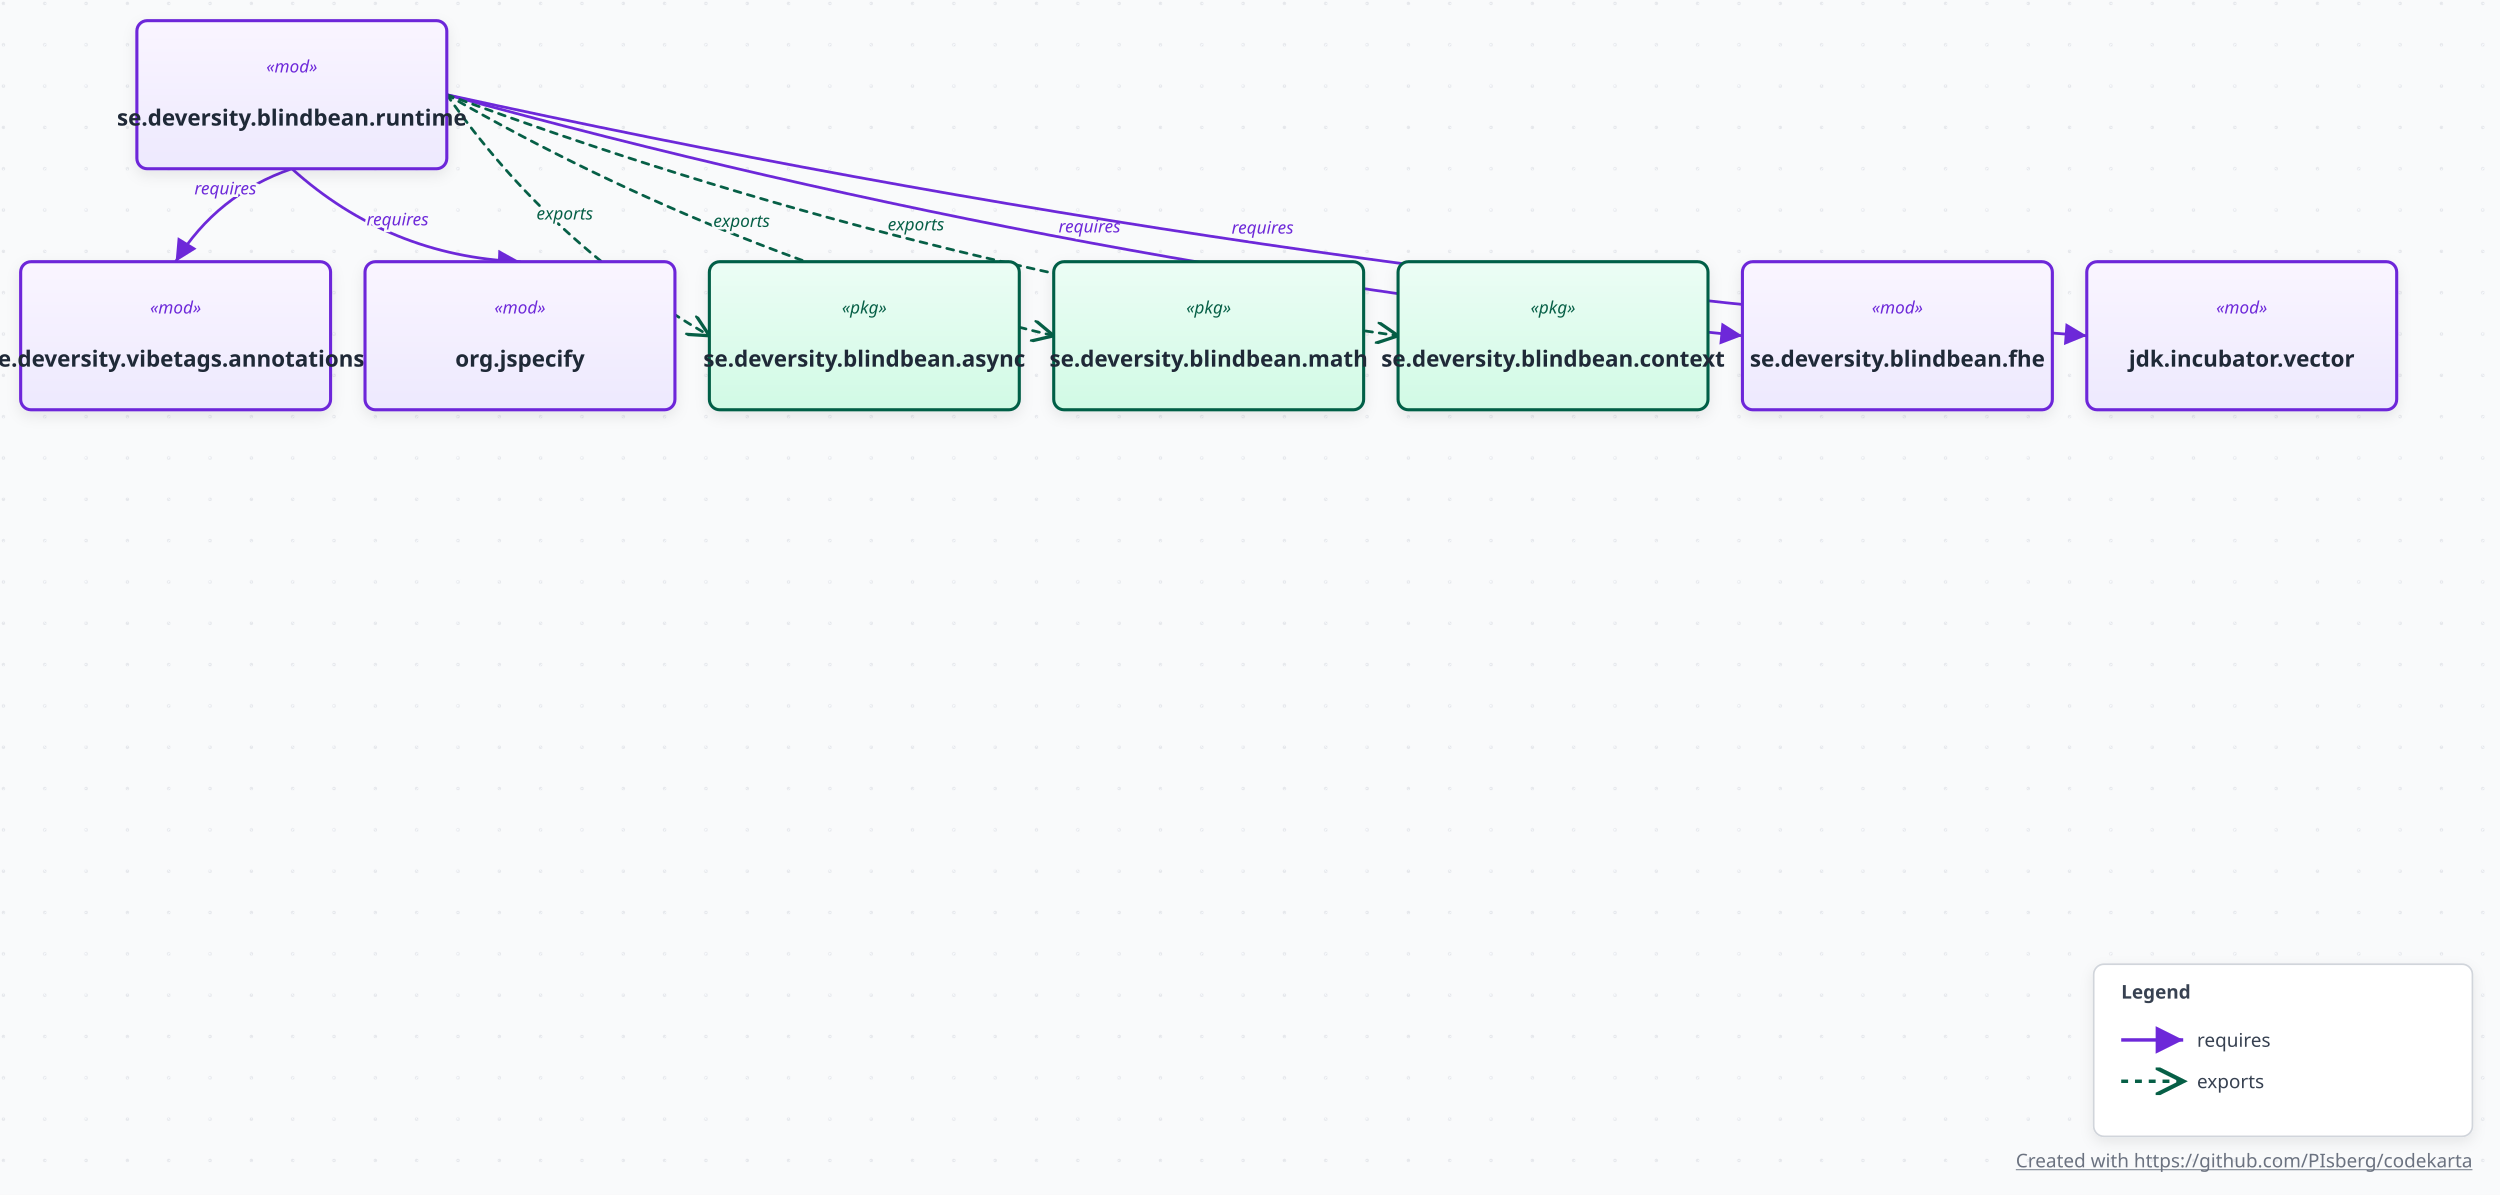
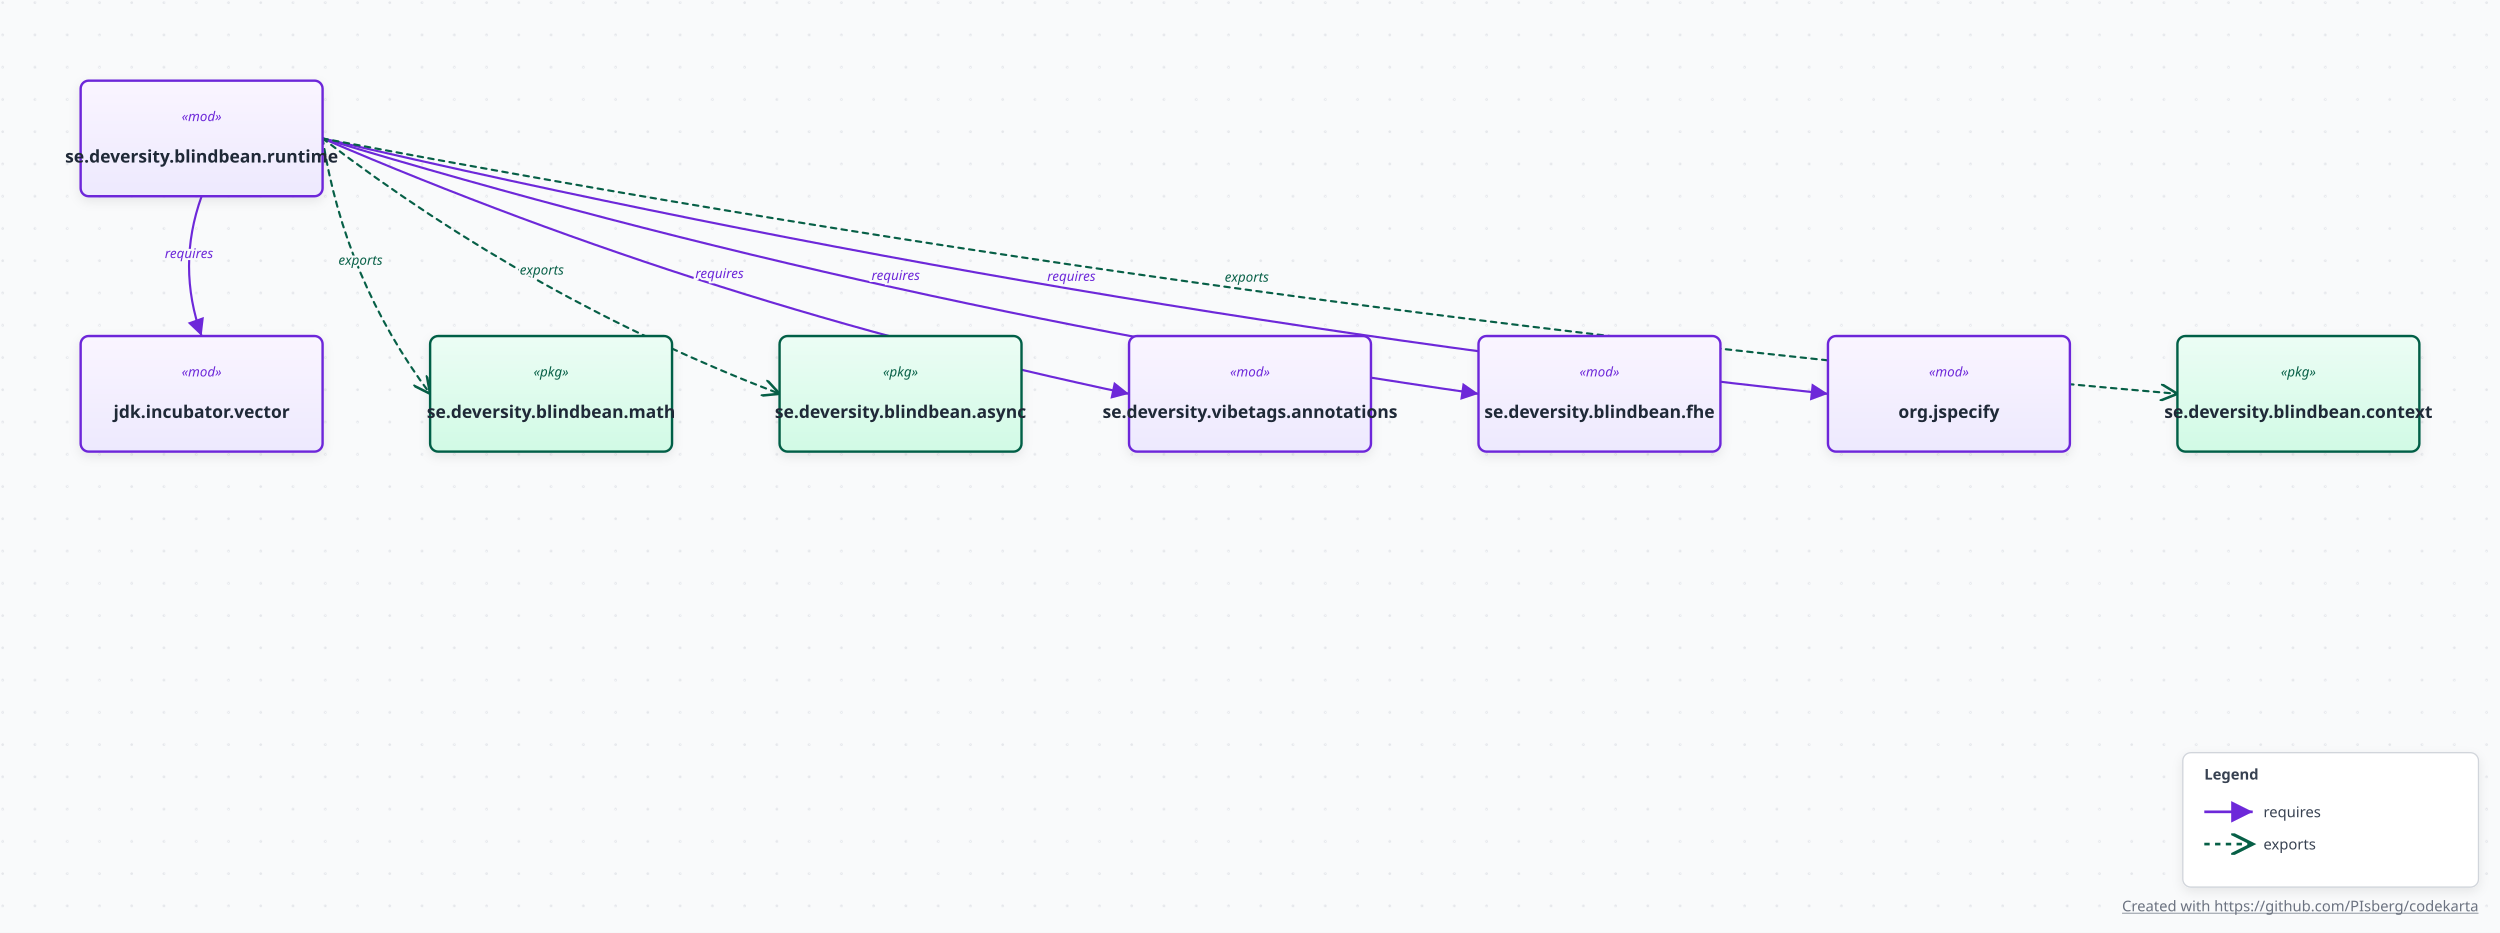
- <svg xmlns="http://www.w3.org/2000/svg" width="1452" height="694" viewBox="0 0 1452 694">
+ <svg xmlns="http://www.w3.org/2000/svg" width="1860" height="694" viewBox="0 0 1860 694">
  <defs>
    <style>
svg { font-family: 'Outfit', 'Inter', -apple-system, BlinkMacSystemFont, 'Segoe UI', sans-serif; }
text { font-family: 'Outfit', 'Inter', -apple-system, BlinkMacSystemFont, 'Segoe UI', sans-serif !important; }
.node-rect { transition: filter 0.2s ease, stroke-width 0.2s ease, stroke 0.2s ease; }
.node-rect:hover { stroke-width: 2.2 !important; filter: drop-shadow(0 8px 16px rgba(15, 23, 42, 0.12)) !important; }
.edge-line { stroke-linecap: round; stroke-linejoin: round; transition: stroke-width 0.2s ease; }
.edge-line:hover { stroke-width: 2.5 !important; }
.edge-label { paint-order: stroke; stroke: #f9fafb; stroke-width: 3; font-weight: 500; }
.diagram-attribution { fill: #9ca3af; text-decoration: none; transition: fill 0.2s ease; }
.diagram-attribution:hover { fill: #4b5563; text-decoration: underline; }
.group-rect { transition: stroke-width 0.2s ease; }
.node-label { pointer-events: none; }
</style>
    <filter id="nodeShadow" x="-20%" y="-20%" width="140%" height="140%">
      <feDropShadow dx="0" dy="3" stdDeviation="4" flood-color="#0f172a" flood-opacity="0.08" />
    </filter>
    <linearGradient id="grad-CLASS" x1="0%" y1="0%" x2="0%" y2="100%">
      <stop offset="0%" stop-color="#ffffff" />
      <stop offset="100%" stop-color="#f3f4f6" />
    </linearGradient>
    <linearGradient id="grad-INTERFACE" x1="0%" y1="0%" x2="0%" y2="100%">
      <stop offset="0%" stop-color="#eff6ff" />
      <stop offset="100%" stop-color="#dbeafe" />
    </linearGradient>
    <linearGradient id="grad-MODULE" x1="0%" y1="0%" x2="0%" y2="100%">
      <stop offset="0%" stop-color="#faf5ff" />
      <stop offset="100%" stop-color="#ede9fe" />
    </linearGradient>
    <linearGradient id="grad-METHOD" x1="0%" y1="0%" x2="0%" y2="100%">
      <stop offset="0%" stop-color="#fffbeb" />
      <stop offset="100%" stop-color="#fef3c7" />
    </linearGradient>
    <linearGradient id="grad-PACKAGE" x1="0%" y1="0%" x2="0%" y2="100%">
      <stop offset="0%" stop-color="#ecfdf5" />
      <stop offset="100%" stop-color="#d1fae5" />
    </linearGradient>
    <linearGradient id="grad-EXCEPTION" x1="0%" y1="0%" x2="0%" y2="100%">
      <stop offset="0%" stop-color="#fef2f2" />
      <stop offset="100%" stop-color="#fee2e2" />
    </linearGradient>
    <linearGradient id="grad-STATE" x1="0%" y1="0%" x2="0%" y2="100%">
      <stop offset="0%" stop-color="#f0f9ff" />
      <stop offset="100%" stop-color="#e0f2fe" />
    </linearGradient>
    <pattern id="dotGrid" width="24" height="24" patternUnits="userSpaceOnUse">
      <circle cx="2" cy="2" r="1" fill="#e5e7eb" />
    </pattern>
    <marker id="marker-filled-6d28d9" markerWidth="10" markerHeight="8" refX="8" refY="4" orient="auto">
      <path d="M0,0 L8,4 L0,8 Z" fill="#6d28d9" />
    </marker>
    <marker id="marker-open-065f46" markerWidth="10" markerHeight="8" refX="8" refY="4" orient="auto">
      <path d="M0,0 L8,4 L0,8" fill="none" stroke="#065f46" stroke-width="1.2" />
    </marker>
  </defs>
-   <rect width="1452" height="694" fill="#f9fafb" />
-   <rect width="1452" height="694" fill="url(#dotGrid)" />
-   <path class="edge-line" data-source="se.deversity.blindbean.runtime" data-target="se.deversity.blindbean.fhe" data-type="REQUIRES" d="M259.5 55.0 Q629.8 156.9 1012.0 195.0" fill="none" stroke="#6d28d9" stroke-width="1.6" marker-end="url(#marker-filled-6d28d9)" />
-   <text class="edge-label" data-source="se.deversity.blindbean.runtime" data-target="se.deversity.blindbean.fhe" data-type="REQUIRES" x="632.8" y="135.0" text-anchor="middle" font-family="sans-serif" font-size="10" fill="#6d28d9" font-style="italic">requires</text>
-   <path class="edge-line" data-source="se.deversity.blindbean.runtime" data-target="jdk.incubator.vector" data-type="REQUIRES" d="M259.5 55.0 Q730.8 158.4 1212.0 195.0" fill="none" stroke="#6d28d9" stroke-width="1.6" marker-end="url(#marker-filled-6d28d9)" />
-   <text class="edge-label" data-source="se.deversity.blindbean.runtime" data-target="jdk.incubator.vector" data-type="REQUIRES" x="733.3" y="135.7" text-anchor="middle" font-family="sans-serif" font-size="10" fill="#6d28d9" font-style="italic">requires</text>
-   <path class="edge-line" data-source="se.deversity.blindbean.runtime" data-target="se.deversity.vibetags.annotations" data-type="REQUIRES" d="M169.5 98.0 Q126.0 112.9 102.0 152.0" fill="none" stroke="#6d28d9" stroke-width="1.6" marker-end="url(#marker-filled-6d28d9)" />
-   <text class="edge-label" data-source="se.deversity.blindbean.runtime" data-target="se.deversity.vibetags.annotations" data-type="REQUIRES" x="130.9" y="112.9" text-anchor="middle" font-family="sans-serif" font-size="10" fill="#6d28d9" font-style="italic">requires</text>
-   <path class="edge-line" data-source="se.deversity.blindbean.runtime" data-target="org.jspecify" data-type="REQUIRES" d="M169.5 98.0 Q226.0 148.9 302.0 152.0" fill="none" stroke="#6d28d9" stroke-width="1.6" marker-end="url(#marker-filled-6d28d9)" />
-   <text class="edge-label" data-source="se.deversity.blindbean.runtime" data-target="org.jspecify" data-type="REQUIRES" x="230.9" y="130.9" text-anchor="middle" font-family="sans-serif" font-size="10" fill="#6d28d9" font-style="italic">requires</text>
-   <path class="edge-line" data-source="se.deversity.blindbean.runtime" data-target="se.deversity.blindbean.math" data-type="EXPORTS" d="M259.5 55.0 Q425.6 150.6 612.0 195.0" fill="none" stroke="#065f46" stroke-width="1.6" stroke-dasharray="4,4" marker-end="url(#marker-open-065f46)" />
-   <text class="edge-label" data-source="se.deversity.blindbean.runtime" data-target="se.deversity.blindbean.math" data-type="EXPORTS" x="430.7" y="131.8" text-anchor="middle" font-family="sans-serif" font-size="10" fill="#065f46" font-style="italic">exports</text>
-   <path class="edge-line" data-source="se.deversity.blindbean.runtime" data-target="se.deversity.blindbean.context" data-type="EXPORTS" d="M259.5 55.0 Q528.2 154.6 812.0 195.0" fill="none" stroke="#065f46" stroke-width="1.6" stroke-dasharray="4,4" marker-end="url(#marker-open-065f46)" />
-   <text class="edge-label" data-source="se.deversity.blindbean.runtime" data-target="se.deversity.blindbean.context" data-type="EXPORTS" x="532.0" y="133.8" text-anchor="middle" font-family="sans-serif" font-size="10" fill="#065f46" font-style="italic">exports</text>
-   <path class="edge-line" data-source="se.deversity.blindbean.runtime" data-target="se.deversity.blindbean.async" data-type="EXPORTS" d="M259.5 55.0 Q320.2 141.9 412.0 195.0" fill="none" stroke="#065f46" stroke-width="1.6" stroke-dasharray="4,4" marker-end="url(#marker-open-065f46)" />
-   <text class="edge-label" data-source="se.deversity.blindbean.runtime" data-target="se.deversity.blindbean.async" data-type="EXPORTS" x="328.0" y="127.5" text-anchor="middle" font-family="sans-serif" font-size="10" fill="#065f46" font-style="italic">exports</text>
+   <rect width="1860" height="694" fill="#f9fafb" />
+   <rect width="1860" height="694" fill="url(#dotGrid)" />
+   <path class="edge-line" data-source="se.deversity.blindbean.runtime" data-target="se.deversity.blindbean.fhe" data-type="REQUIRES" d="M240.0 103.0 Q662.8 230.5 1100.0 293.0" fill="none" stroke="#6d28d9" stroke-width="1.6" marker-end="url(#marker-filled-6d28d9)" />
+   <text class="edge-label" data-source="se.deversity.blindbean.runtime" data-target="se.deversity.blindbean.fhe" data-type="REQUIRES" x="666.4" y="208.3" text-anchor="middle" font-family="sans-serif" font-size="10" fill="#6d28d9" font-style="italic">requires</text>
+   <path class="edge-line" data-source="se.deversity.blindbean.runtime" data-target="jdk.incubator.vector" data-type="REQUIRES" d="M150.0 146.0 Q131.3 198.0 150.0 250.0" fill="none" stroke="#6d28d9" stroke-width="1.6" marker-end="url(#marker-filled-6d28d9)" />
+   <text class="edge-label" data-source="se.deversity.blindbean.runtime" data-target="jdk.incubator.vector" data-type="REQUIRES" x="140.6" y="192.0" text-anchor="middle" font-family="sans-serif" font-size="10" fill="#6d28d9" font-style="italic">requires</text>
+   <path class="edge-line" data-source="se.deversity.blindbean.runtime" data-target="se.deversity.vibetags.annotations" data-type="REQUIRES" d="M240.0 103.0 Q530.5 227.9 840.0 293.0" fill="none" stroke="#6d28d9" stroke-width="1.6" marker-end="url(#marker-filled-6d28d9)" />
+   <text class="edge-label" data-source="se.deversity.blindbean.runtime" data-target="se.deversity.vibetags.annotations" data-type="REQUIRES" x="535.3" y="206.9" text-anchor="middle" font-family="sans-serif" font-size="10" fill="#6d28d9" font-style="italic">requires</text>
+   <path class="edge-line" data-source="se.deversity.blindbean.runtime" data-target="org.jspecify" data-type="REQUIRES" d="M240.0 103.0 Q794.2 232.1 1360.0 293.0" fill="none" stroke="#6d28d9" stroke-width="1.6" marker-end="url(#marker-filled-6d28d9)" />
+   <text class="edge-label" data-source="se.deversity.blindbean.runtime" data-target="org.jspecify" data-type="REQUIRES" x="797.1" y="209.0" text-anchor="middle" font-family="sans-serif" font-size="10" fill="#6d28d9" font-style="italic">requires</text>
+   <path class="edge-line" data-source="se.deversity.blindbean.runtime" data-target="se.deversity.blindbean.math" data-type="EXPORTS" d="M240.0 103.0 Q256.4 207.9 320.0 293.0" fill="none" stroke="#065f46" stroke-width="1.6" stroke-dasharray="4,4" marker-end="url(#marker-open-065f46)" />
+   <text class="edge-label" data-source="se.deversity.blindbean.runtime" data-target="se.deversity.blindbean.math" data-type="EXPORTS" x="268.2" y="197.0" text-anchor="middle" font-family="sans-serif" font-size="10" fill="#065f46" font-style="italic">exports</text>
+   <path class="edge-line" data-source="se.deversity.blindbean.runtime" data-target="se.deversity.blindbean.context" data-type="EXPORTS" d="M240.0 103.0 Q925.2 233.1 1620.0 293.0" fill="none" stroke="#065f46" stroke-width="1.6" stroke-dasharray="4,4" marker-end="url(#marker-open-065f46)" />
+   <text class="edge-label" data-source="se.deversity.blindbean.runtime" data-target="se.deversity.blindbean.context" data-type="EXPORTS" x="927.6" y="209.6" text-anchor="middle" font-family="sans-serif" font-size="10" fill="#065f46" font-style="italic">exports</text>
+   <path class="edge-line" data-source="se.deversity.blindbean.runtime" data-target="se.deversity.blindbean.async" data-type="EXPORTS" d="M240.0 103.0 Q396.3 222.6 580.0 293.0" fill="none" stroke="#065f46" stroke-width="1.6" stroke-dasharray="4,4" marker-end="url(#marker-open-065f46)" />
+   <text class="edge-label" data-source="se.deversity.blindbean.runtime" data-target="se.deversity.blindbean.async" data-type="EXPORTS" x="403.1" y="204.3" text-anchor="middle" font-family="sans-serif" font-size="10" fill="#065f46" font-style="italic">exports</text>
  <g id="se.deversity.blindbean.runtime">
-     <rect class="node-rect" x="79.5" y="12.0" width="180.0" height="86.0" rx="6.0" fill="url(#grad-MODULE)" stroke="#6d28d9" stroke-width="1.8" filter="url(#nodeShadow)" />
-     <text class="node-label" x="169.5" y="42.1" text-anchor="middle" font-family="sans-serif" font-size="10" fill="#6d28d9" font-style="italic">«mod»</text>
-     <text class="node-label" x="169.5" y="67.9" text-anchor="middle" dominant-baseline="central" font-family="sans-serif" font-size="13" font-weight="bold" fill="#1f2937">se.deversity.blindbean.runtime</text>
+     <rect class="node-rect" x="60.0" y="60.0" width="180.0" height="86.0" rx="6.0" fill="url(#grad-MODULE)" stroke="#6d28d9" stroke-width="1.8" filter="url(#nodeShadow)" />
+     <text class="node-label" x="150.0" y="90.1" text-anchor="middle" font-family="sans-serif" font-size="10" fill="#6d28d9" font-style="italic">«mod»</text>
+     <text class="node-label" x="150.0" y="115.9" text-anchor="middle" dominant-baseline="central" font-family="sans-serif" font-size="13" font-weight="bold" fill="#1f2937">se.deversity.blindbean.runtime</text>
  </g>
  <g id="se.deversity.blindbean.fhe">
-     <rect class="node-rect" x="1012.0" y="152.0" width="180.0" height="86.0" rx="6.0" fill="url(#grad-MODULE)" stroke="#6d28d9" stroke-width="1.8" filter="url(#nodeShadow)" />
-     <text class="node-label" x="1102.0" y="182.1" text-anchor="middle" font-family="sans-serif" font-size="10" fill="#6d28d9" font-style="italic">«mod»</text>
-     <text class="node-label" x="1102.0" y="207.9" text-anchor="middle" dominant-baseline="central" font-family="sans-serif" font-size="13" font-weight="bold" fill="#1f2937">se.deversity.blindbean.fhe</text>
+     <rect class="node-rect" x="1100.0" y="250.0" width="180.0" height="86.0" rx="6.0" fill="url(#grad-MODULE)" stroke="#6d28d9" stroke-width="1.8" filter="url(#nodeShadow)" />
+     <text class="node-label" x="1190.0" y="280.1" text-anchor="middle" font-family="sans-serif" font-size="10" fill="#6d28d9" font-style="italic">«mod»</text>
+     <text class="node-label" x="1190.0" y="305.9" text-anchor="middle" dominant-baseline="central" font-family="sans-serif" font-size="13" font-weight="bold" fill="#1f2937">se.deversity.blindbean.fhe</text>
  </g>
  <g id="jdk.incubator.vector">
-     <rect class="node-rect" x="1212.0" y="152.0" width="180.0" height="86.0" rx="6.0" fill="url(#grad-MODULE)" stroke="#6d28d9" stroke-width="1.8" filter="url(#nodeShadow)" />
-     <text class="node-label" x="1302.0" y="182.1" text-anchor="middle" font-family="sans-serif" font-size="10" fill="#6d28d9" font-style="italic">«mod»</text>
-     <text class="node-label" x="1302.0" y="207.9" text-anchor="middle" dominant-baseline="central" font-family="sans-serif" font-size="13" font-weight="bold" fill="#1f2937">jdk.incubator.vector</text>
+     <rect class="node-rect" x="60.0" y="250.0" width="180.0" height="86.0" rx="6.0" fill="url(#grad-MODULE)" stroke="#6d28d9" stroke-width="1.8" filter="url(#nodeShadow)" />
+     <text class="node-label" x="150.0" y="280.1" text-anchor="middle" font-family="sans-serif" font-size="10" fill="#6d28d9" font-style="italic">«mod»</text>
+     <text class="node-label" x="150.0" y="305.9" text-anchor="middle" dominant-baseline="central" font-family="sans-serif" font-size="13" font-weight="bold" fill="#1f2937">jdk.incubator.vector</text>
  </g>
  <g id="se.deversity.vibetags.annotations">
-     <rect class="node-rect" x="12.0" y="152.0" width="180.0" height="86.0" rx="6.0" fill="url(#grad-MODULE)" stroke="#6d28d9" stroke-width="1.8" filter="url(#nodeShadow)" />
-     <text class="node-label" x="102.0" y="182.1" text-anchor="middle" font-family="sans-serif" font-size="10" fill="#6d28d9" font-style="italic">«mod»</text>
-     <text class="node-label" x="102.0" y="207.9" text-anchor="middle" dominant-baseline="central" font-family="sans-serif" font-size="13" font-weight="bold" fill="#1f2937">se.deversity.vibetags.annotations</text>
+     <rect class="node-rect" x="840.0" y="250.0" width="180.0" height="86.0" rx="6.0" fill="url(#grad-MODULE)" stroke="#6d28d9" stroke-width="1.8" filter="url(#nodeShadow)" />
+     <text class="node-label" x="930.0" y="280.1" text-anchor="middle" font-family="sans-serif" font-size="10" fill="#6d28d9" font-style="italic">«mod»</text>
+     <text class="node-label" x="930.0" y="305.9" text-anchor="middle" dominant-baseline="central" font-family="sans-serif" font-size="13" font-weight="bold" fill="#1f2937">se.deversity.vibetags.annotations</text>
  </g>
  <g id="org.jspecify">
-     <rect class="node-rect" x="212.0" y="152.0" width="180.0" height="86.0" rx="6.0" fill="url(#grad-MODULE)" stroke="#6d28d9" stroke-width="1.8" filter="url(#nodeShadow)" />
-     <text class="node-label" x="302.0" y="182.1" text-anchor="middle" font-family="sans-serif" font-size="10" fill="#6d28d9" font-style="italic">«mod»</text>
-     <text class="node-label" x="302.0" y="207.9" text-anchor="middle" dominant-baseline="central" font-family="sans-serif" font-size="13" font-weight="bold" fill="#1f2937">org.jspecify</text>
+     <rect class="node-rect" x="1360.0" y="250.0" width="180.0" height="86.0" rx="6.0" fill="url(#grad-MODULE)" stroke="#6d28d9" stroke-width="1.8" filter="url(#nodeShadow)" />
+     <text class="node-label" x="1450.0" y="280.1" text-anchor="middle" font-family="sans-serif" font-size="10" fill="#6d28d9" font-style="italic">«mod»</text>
+     <text class="node-label" x="1450.0" y="305.9" text-anchor="middle" dominant-baseline="central" font-family="sans-serif" font-size="13" font-weight="bold" fill="#1f2937">org.jspecify</text>
  </g>
  <g id="se.deversity.blindbean.math">
-     <rect class="node-rect" x="612.0" y="152.0" width="180.0" height="86.0" rx="6.0" fill="url(#grad-PACKAGE)" stroke="#065f46" stroke-width="1.8" filter="url(#nodeShadow)" />
-     <text class="node-label" x="702.0" y="182.1" text-anchor="middle" font-family="sans-serif" font-size="10" fill="#065f46" font-style="italic">«pkg»</text>
-     <text class="node-label" x="702.0" y="207.9" text-anchor="middle" dominant-baseline="central" font-family="sans-serif" font-size="13" font-weight="bold" fill="#1f2937">se.deversity.blindbean.math</text>
+     <rect class="node-rect" x="320.0" y="250.0" width="180.0" height="86.0" rx="6.0" fill="url(#grad-PACKAGE)" stroke="#065f46" stroke-width="1.8" filter="url(#nodeShadow)" />
+     <text class="node-label" x="410.0" y="280.1" text-anchor="middle" font-family="sans-serif" font-size="10" fill="#065f46" font-style="italic">«pkg»</text>
+     <text class="node-label" x="410.0" y="305.9" text-anchor="middle" dominant-baseline="central" font-family="sans-serif" font-size="13" font-weight="bold" fill="#1f2937">se.deversity.blindbean.math</text>
  </g>
  <g id="se.deversity.blindbean.context">
-     <rect class="node-rect" x="812.0" y="152.0" width="180.0" height="86.0" rx="6.0" fill="url(#grad-PACKAGE)" stroke="#065f46" stroke-width="1.8" filter="url(#nodeShadow)" />
-     <text class="node-label" x="902.0" y="182.1" text-anchor="middle" font-family="sans-serif" font-size="10" fill="#065f46" font-style="italic">«pkg»</text>
-     <text class="node-label" x="902.0" y="207.9" text-anchor="middle" dominant-baseline="central" font-family="sans-serif" font-size="13" font-weight="bold" fill="#1f2937">se.deversity.blindbean.context</text>
+     <rect class="node-rect" x="1620.0" y="250.0" width="180.0" height="86.0" rx="6.0" fill="url(#grad-PACKAGE)" stroke="#065f46" stroke-width="1.8" filter="url(#nodeShadow)" />
+     <text class="node-label" x="1710.0" y="280.1" text-anchor="middle" font-family="sans-serif" font-size="10" fill="#065f46" font-style="italic">«pkg»</text>
+     <text class="node-label" x="1710.0" y="305.9" text-anchor="middle" dominant-baseline="central" font-family="sans-serif" font-size="13" font-weight="bold" fill="#1f2937">se.deversity.blindbean.context</text>
  </g>
  <g id="se.deversity.blindbean.async">
-     <rect class="node-rect" x="412.0" y="152.0" width="180.0" height="86.0" rx="6.0" fill="url(#grad-PACKAGE)" stroke="#065f46" stroke-width="1.8" filter="url(#nodeShadow)" />
-     <text class="node-label" x="502.0" y="182.1" text-anchor="middle" font-family="sans-serif" font-size="10" fill="#065f46" font-style="italic">«pkg»</text>
-     <text class="node-label" x="502.0" y="207.9" text-anchor="middle" dominant-baseline="central" font-family="sans-serif" font-size="13" font-weight="bold" fill="#1f2937">se.deversity.blindbean.async</text>
+     <rect class="node-rect" x="580.0" y="250.0" width="180.0" height="86.0" rx="6.0" fill="url(#grad-PACKAGE)" stroke="#065f46" stroke-width="1.8" filter="url(#nodeShadow)" />
+     <text class="node-label" x="670.0" y="280.1" text-anchor="middle" font-family="sans-serif" font-size="10" fill="#065f46" font-style="italic">«pkg»</text>
+     <text class="node-label" x="670.0" y="305.9" text-anchor="middle" dominant-baseline="central" font-family="sans-serif" font-size="13" font-weight="bold" fill="#1f2937">se.deversity.blindbean.async</text>
  </g>
-   <rect x="1216.0" y="560.0" width="220.0" height="100.0" rx="6" fill="#ffffff" stroke="#d1d5db" stroke-width="1" filter="url(#nodeShadow)" />
-   <text x="1232.0" y="580.0" font-family="sans-serif" font-size="11" font-weight="bold" fill="#374151">Legend</text>
-   <line x1="1232.0" y1="604.0" x2="1268.0" y2="604.0" stroke="#6d28d9" stroke-width="2" marker-end="url(#marker-filled-6d28d9)" />
-   <text x="1276.0" y="608.0" font-family="sans-serif" font-size="11" fill="#374151">requires</text>
-   <line x1="1232.0" y1="628.0" x2="1268.0" y2="628.0" stroke="#065f46" stroke-width="2" stroke-dasharray="4,4" marker-end="url(#marker-open-065f46)" />
-   <text x="1276.0" y="632.0" font-family="sans-serif" font-size="11" fill="#374151">exports</text>
+   <rect x="1624.0" y="560.0" width="220.0" height="100.0" rx="6" fill="#ffffff" stroke="#d1d5db" stroke-width="1" filter="url(#nodeShadow)" />
+   <text x="1640.0" y="580.0" font-family="sans-serif" font-size="11" font-weight="bold" fill="#374151">Legend</text>
+   <line x1="1640.0" y1="604.0" x2="1676.0" y2="604.0" stroke="#6d28d9" stroke-width="2" marker-end="url(#marker-filled-6d28d9)" />
+   <text x="1684.0" y="608.0" font-family="sans-serif" font-size="11" fill="#374151">requires</text>
+   <line x1="1640.0" y1="628.0" x2="1676.0" y2="628.0" stroke="#065f46" stroke-width="2" stroke-dasharray="4,4" marker-end="url(#marker-open-065f46)" />
+   <text x="1684.0" y="632.0" font-family="sans-serif" font-size="11" fill="#374151">exports</text>
  <a class="diagram-attribution" href="https://github.com/PIsberg/codekarta" target="_blank" rel="noopener noreferrer">
-     <text x="1436.0" y="678.0" text-anchor="end" font-family="sans-serif" font-size="11" fill="#6b7280" text-decoration="underline">Created with https://github.com/PIsberg/codekarta</text>
+     <text x="1844.0" y="678.0" text-anchor="end" font-family="sans-serif" font-size="11" fill="#6b7280" text-decoration="underline">Created with https://github.com/PIsberg/codekarta</text>
  </a>
</svg>
